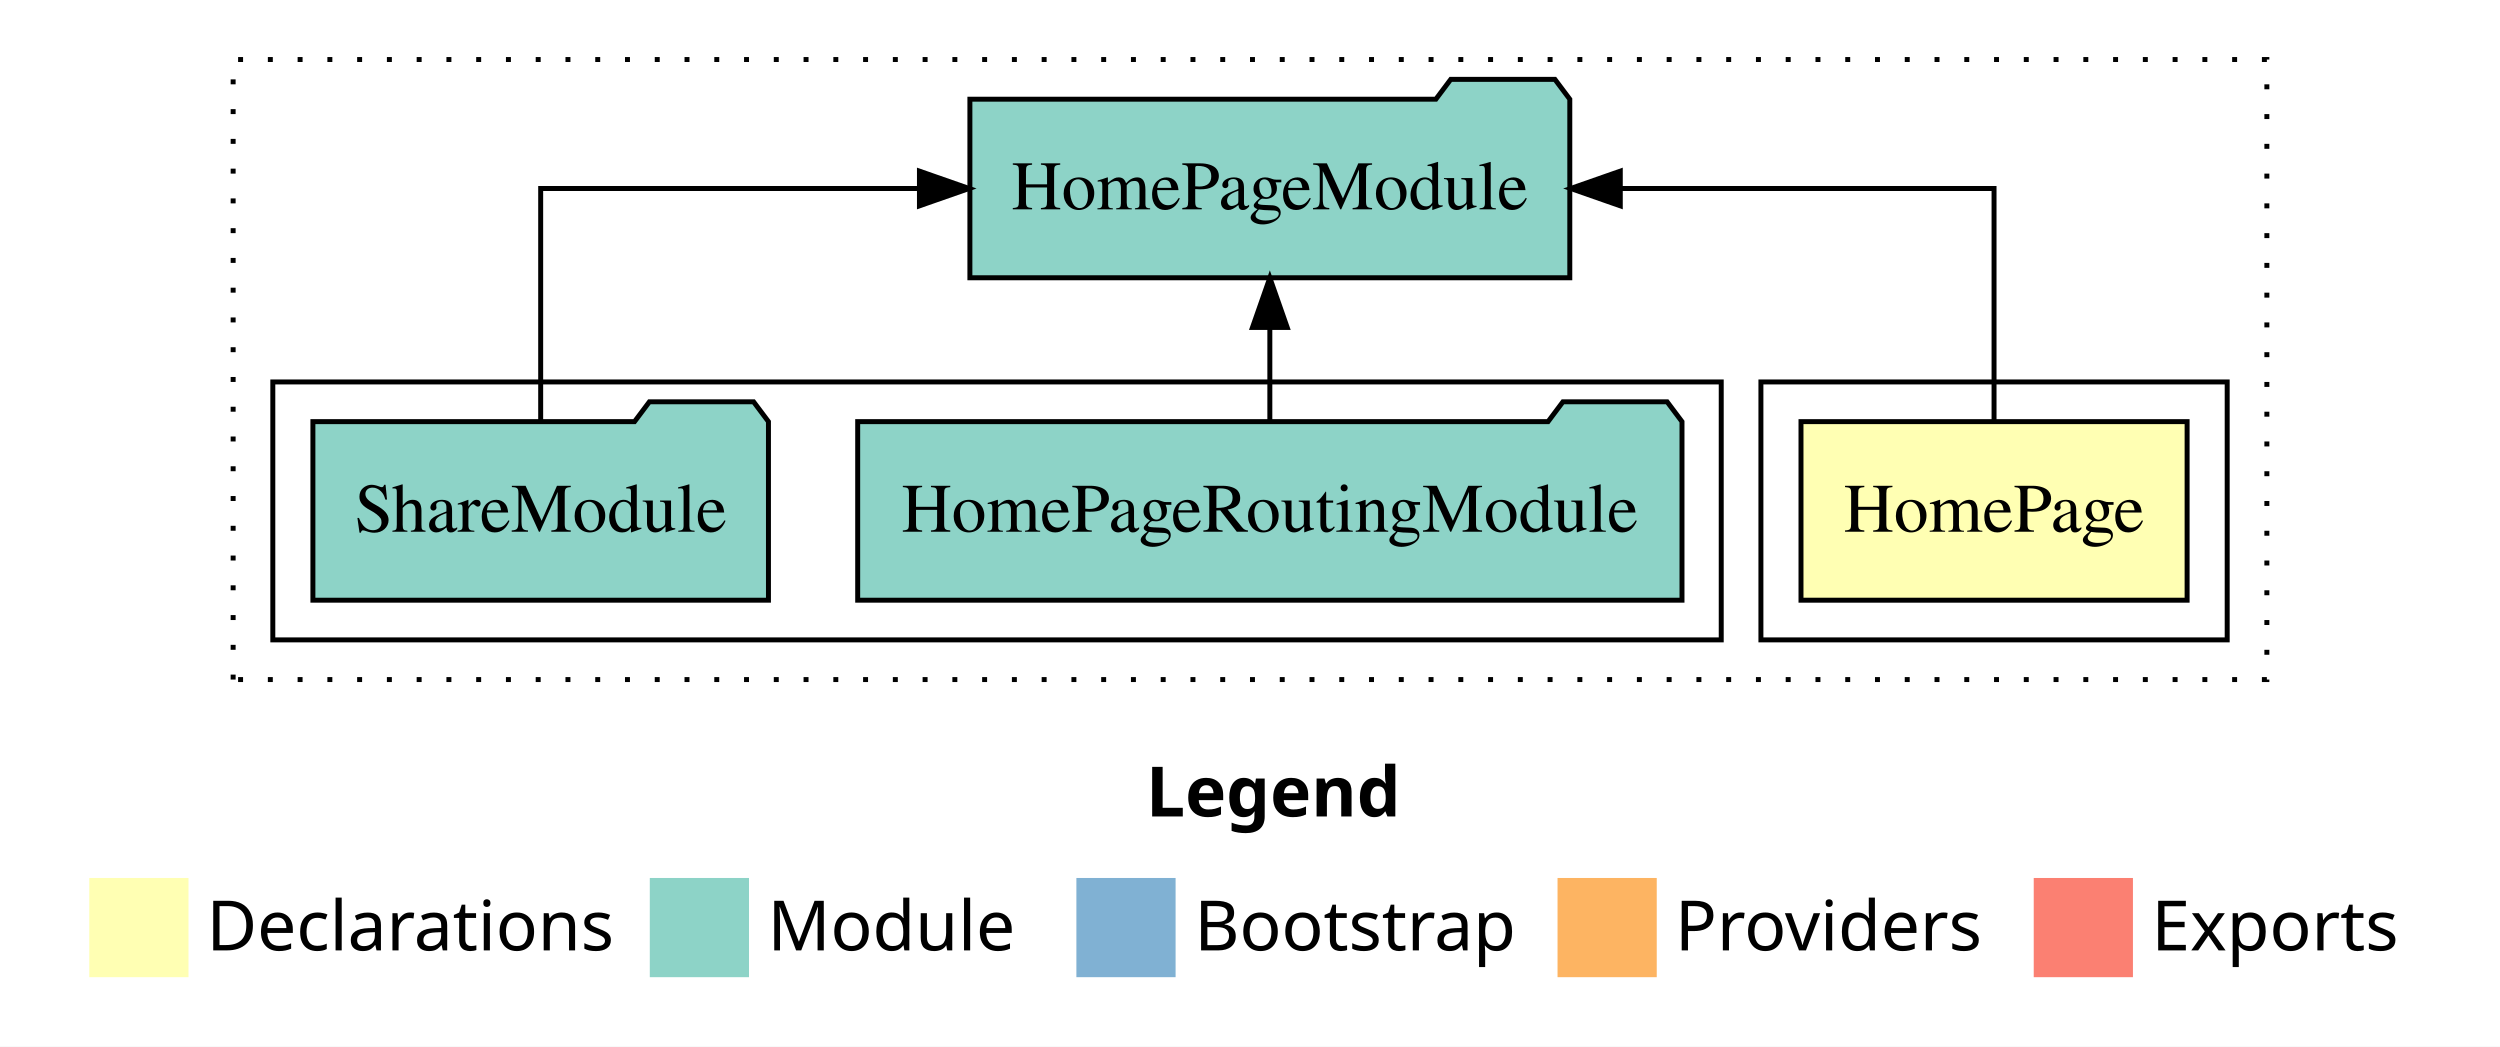
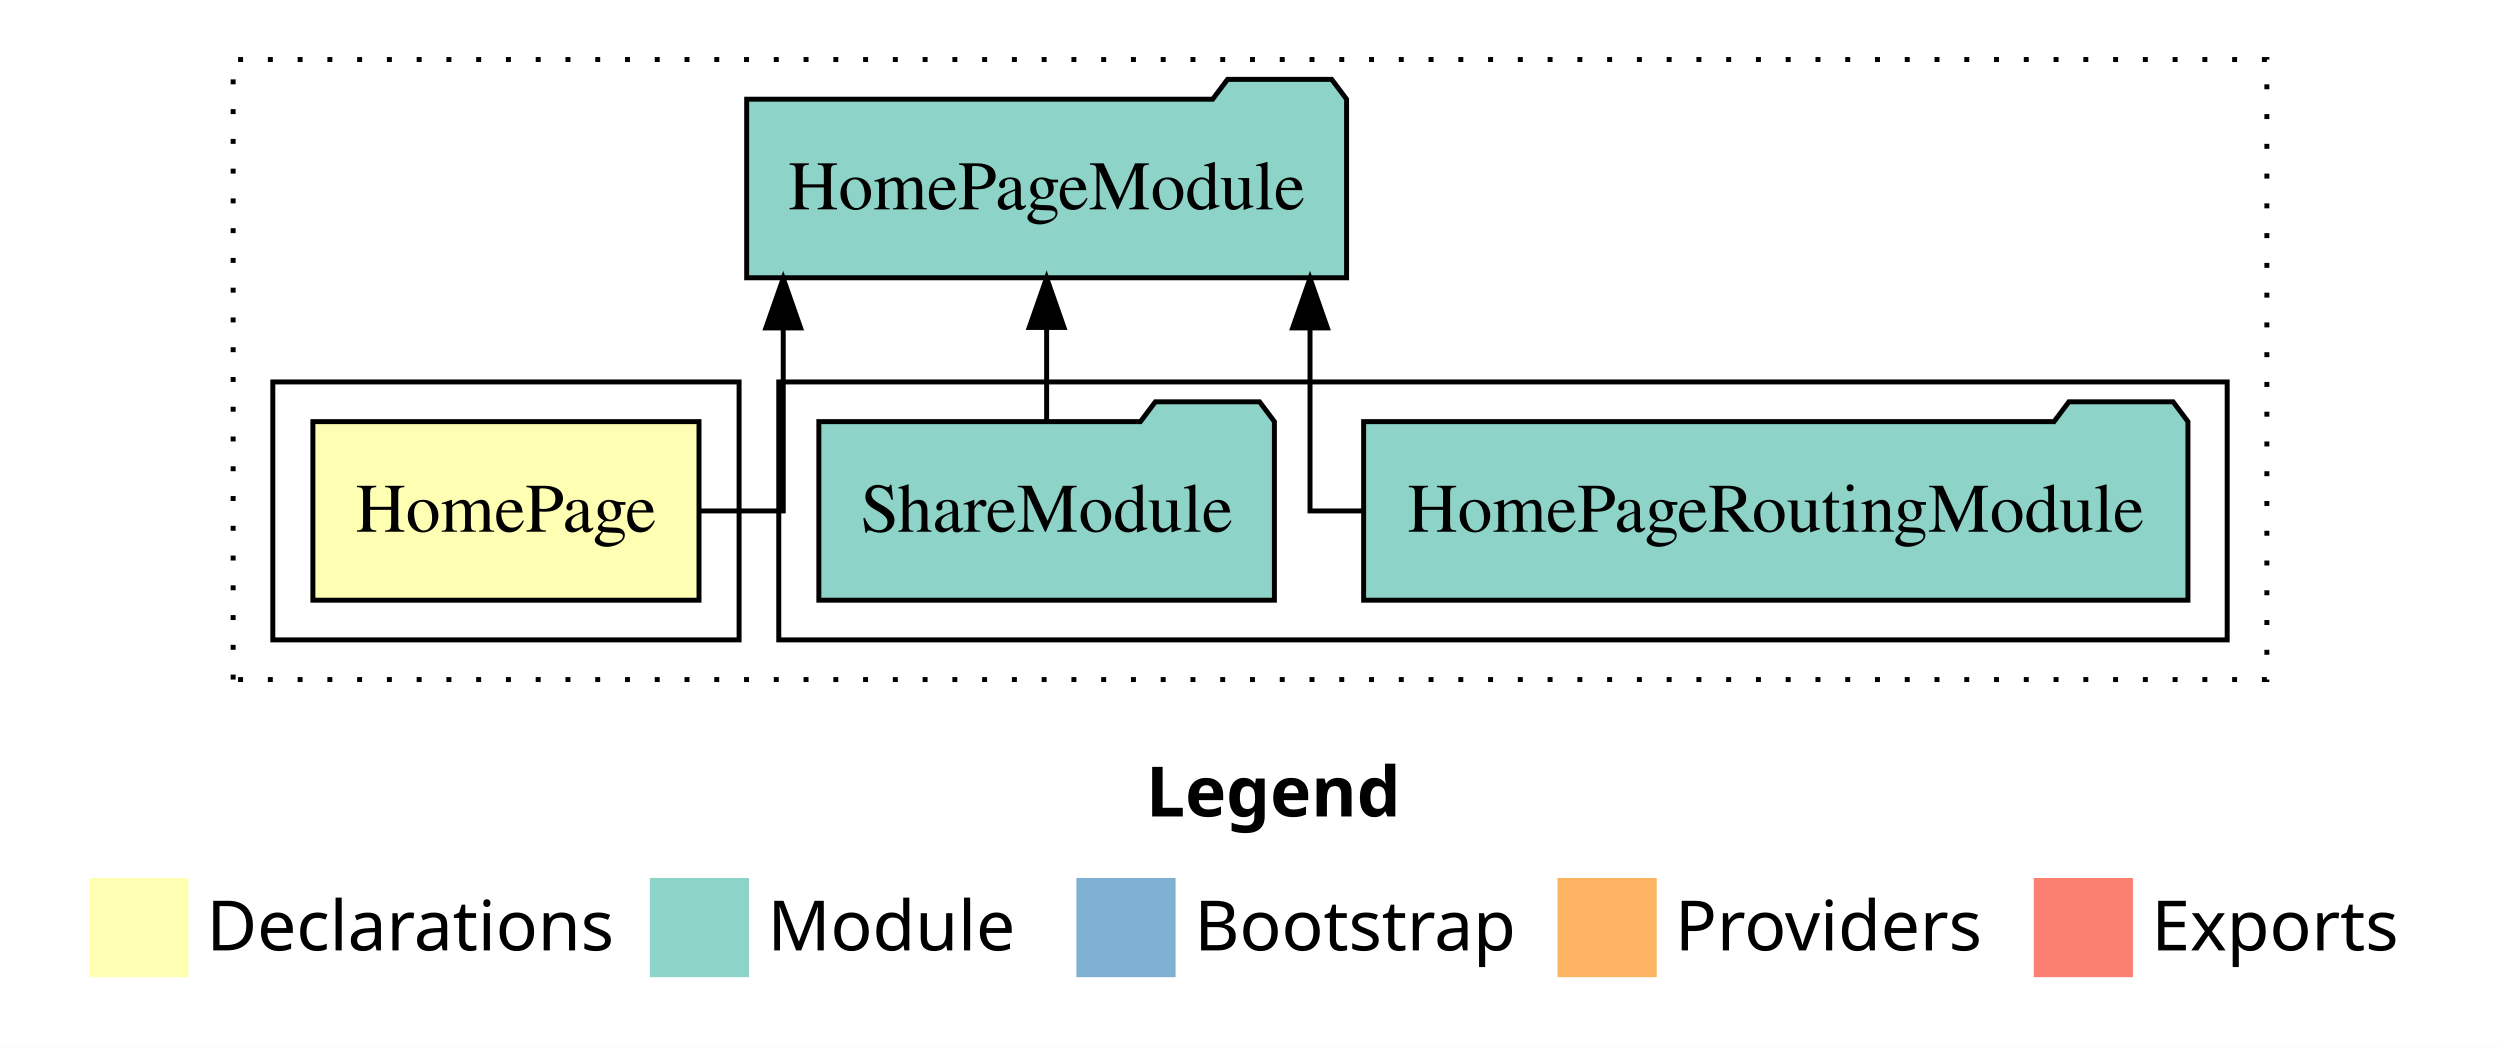
<svg xmlns="http://www.w3.org/2000/svg" width="504pt" height="211pt" viewBox="0.00 0.00 504.00 211.00">
  <g id="graph0" class="graph" transform="scale(1 1) rotate(0) translate(4 207)">
    <polygon fill="white" stroke="transparent" points="-4,4 -4,-207 500,-207 500,4 -4,4" />
    <text text-anchor="start" x="227.01" y="-42.4" font-family="Times-12" font-weight="bold" font-size="14.00">Legend</text>
    <polygon fill="#ffffb3" stroke="transparent" points="14,-10 14,-30 34,-30 34,-10 14,-10" />
    <text text-anchor="start" x="37.63" y="-15.4" font-family="Times-12" font-size="14.00">  Declarations</text>
    <polygon fill="#8dd3c7" stroke="transparent" points="127,-10 127,-30 147,-30 147,-10 127,-10" />
    <text text-anchor="start" x="150.73" y="-15.4" font-family="Times-12" font-size="14.00">  Module</text>
    <polygon fill="#80b1d3" stroke="transparent" points="213,-10 213,-30 233,-30 233,-10 213,-10" />
    <text text-anchor="start" x="236.78" y="-15.4" font-family="Times-12" font-size="14.00">  Bootstrap</text>
    <polygon fill="#fdb462" stroke="transparent" points="310,-10 310,-30 330,-30 330,-10 310,-10" />
    <text text-anchor="start" x="333.67" y="-15.4" font-family="Times-12" font-size="14.00">  Providers</text>
    <polygon fill="#fb8072" stroke="transparent" points="406,-10 406,-30 426,-30 426,-10 406,-10" />
    <text text-anchor="start" x="429.73" y="-15.4" font-family="Times-12" font-size="14.00">  Exports</text>
    <g id="clust1" class="cluster">
      <polygon fill="none" stroke="black" stroke-dasharray="1,5" points="43,-70 43,-195 453,-195 453,-70 43,-70" />
    </g>
+     <g id="clust4" class="cluster">
+       <polygon fill="none" stroke="black" points="153,-78 153,-130 445,-130 445,-78 153,-78" />
+     </g>
    <g id="clust2" class="cluster">
-       <polygon fill="none" stroke="black" points="351,-78 351,-130 445,-130 445,-78 351,-78" />
-     </g>
-     <g id="clust4" class="cluster">
-       <polygon fill="none" stroke="black" points="51,-78 51,-130 343,-130 343,-78 51,-78" />
+       <polygon fill="none" stroke="black" points="51,-78 51,-130 145,-130 145,-78 51,-78" />
    </g>
    <g id="node1" class="node">
-       <polygon fill="#ffffb3" stroke="black" points="436.92,-122 359.08,-122 359.08,-86 436.92,-86 436.92,-122" />
-       <text text-anchor="middle" x="398" y="-99.8" font-family="Times,serif" font-size="14.00">HomePage</text>
+       <polygon fill="#ffffb3" stroke="black" points="136.92,-122 59.08,-122 59.08,-86 136.92,-86 136.92,-122" />
+       <text text-anchor="middle" x="98" y="-99.8" font-family="Times,serif" font-size="14.00">HomePage</text>
    </g>
    <g id="node2" class="node">
-       <polygon fill="#8dd3c7" stroke="black" points="312.47,-187 309.47,-191 288.47,-191 285.47,-187 191.53,-187 191.53,-151 312.47,-151 312.47,-187" />
-       <text text-anchor="middle" x="252" y="-164.8" font-family="Times,serif" font-size="14.00">HomePageModule</text>
+       <polygon fill="#8dd3c7" stroke="black" points="267.47,-187 264.47,-191 243.47,-191 240.47,-187 146.53,-187 146.53,-151 267.47,-151 267.47,-187" />
+       <text text-anchor="middle" x="207" y="-164.8" font-family="Times,serif" font-size="14.00">HomePageModule</text>
    </g>
    <g id="edge1" class="edge">
-       <path fill="none" stroke="black" d="M398,-122.11C398,-141.34 398,-169 398,-169 398,-169 322.65,-169 322.65,-169" />
-       <polygon fill="black" stroke="black" points="322.65,-165.5 312.65,-169 322.65,-172.5 322.65,-165.5" />
+       <path fill="none" stroke="black" d="M136.83,-104C146.36,-104 153.9,-104 153.9,-104 153.9,-104 153.9,-140.89 153.9,-140.89" />
+       <polygon fill="black" stroke="black" points="150.4,-140.89 153.9,-150.89 157.4,-140.89 150.4,-140.89" />
    </g>
    <g id="node3" class="node">
-       <polygon fill="#8dd3c7" stroke="black" points="335.09,-122 332.09,-126 311.09,-126 308.09,-122 168.91,-122 168.91,-86 335.09,-86 335.09,-122" />
-       <text text-anchor="middle" x="252" y="-99.8" font-family="Times,serif" font-size="14.00">HomePageRoutingModule</text>
+       <polygon fill="#8dd3c7" stroke="black" points="437.09,-122 434.09,-126 413.09,-126 410.09,-122 270.91,-122 270.91,-86 437.09,-86 437.09,-122" />
+       <text text-anchor="middle" x="354" y="-99.8" font-family="Times,serif" font-size="14.00">HomePageRoutingModule</text>
    </g>
    <g id="edge2" class="edge">
-       <path fill="none" stroke="black" d="M252,-122.11C252,-122.11 252,-140.99 252,-140.99" />
-       <polygon fill="black" stroke="black" points="248.5,-140.99 252,-150.99 255.5,-140.99 248.5,-140.99" />
+       <path fill="none" stroke="black" d="M270.87,-104C264.28,-104 260.1,-104 260.1,-104 260.1,-104 260.1,-140.89 260.1,-140.89" />
+       <polygon fill="black" stroke="black" points="256.6,-140.89 260.1,-150.89 263.6,-140.89 256.6,-140.89" />
    </g>
    <g id="node4" class="node">
-       <polygon fill="#8dd3c7" stroke="black" points="150.92,-122 147.92,-126 126.92,-126 123.92,-122 59.08,-122 59.08,-86 150.92,-86 150.92,-122" />
-       <text text-anchor="middle" x="105" y="-99.8" font-family="Times,serif" font-size="14.00">ShareModule</text>
+       <polygon fill="#8dd3c7" stroke="black" points="252.92,-122 249.92,-126 228.92,-126 225.92,-122 161.08,-122 161.08,-86 252.92,-86 252.92,-122" />
+       <text text-anchor="middle" x="207" y="-99.8" font-family="Times,serif" font-size="14.00">ShareModule</text>
    </g>
    <g id="edge3" class="edge">
-       <path fill="none" stroke="black" d="M105,-122.11C105,-141.34 105,-169 105,-169 105,-169 181.36,-169 181.36,-169" />
-       <polygon fill="black" stroke="black" points="181.36,-172.5 191.36,-169 181.36,-165.5 181.36,-172.5" />
+       <path fill="none" stroke="black" d="M207,-122.11C207,-122.11 207,-140.99 207,-140.99" />
+       <polygon fill="black" stroke="black" points="203.5,-140.99 207,-150.99 210.5,-140.99 203.5,-140.99" />
    </g>
  </g>
</svg>
